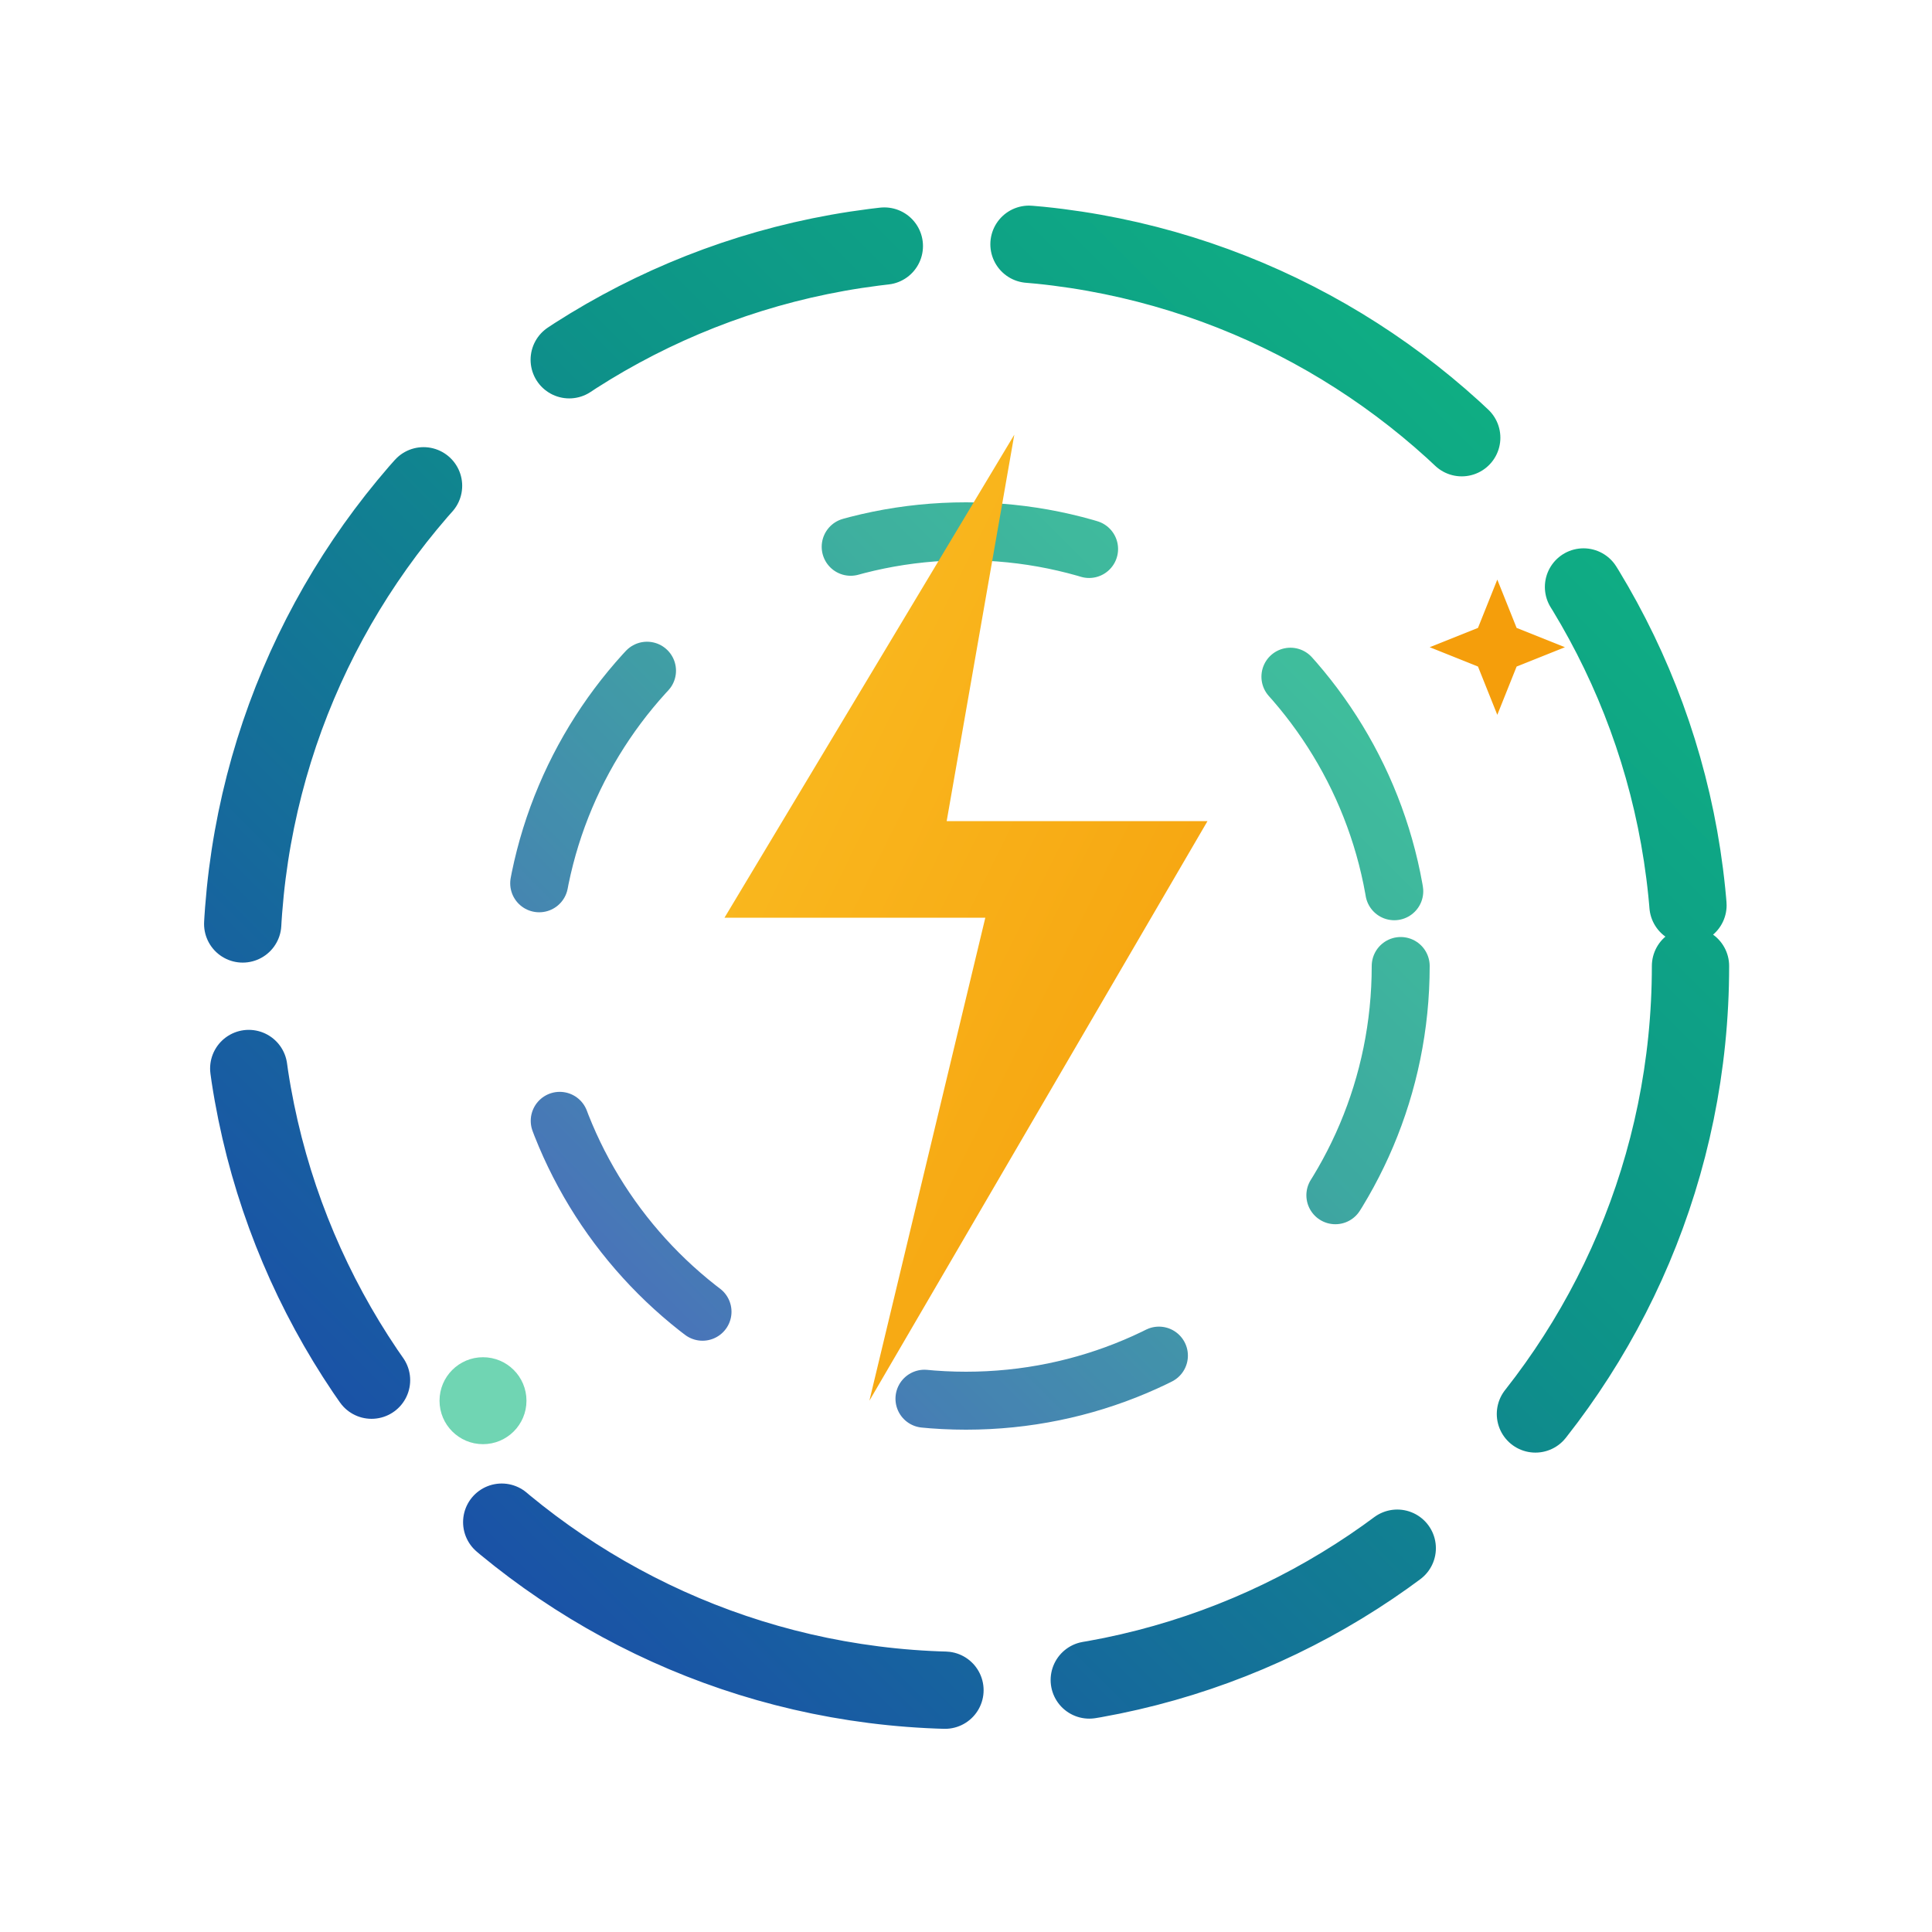
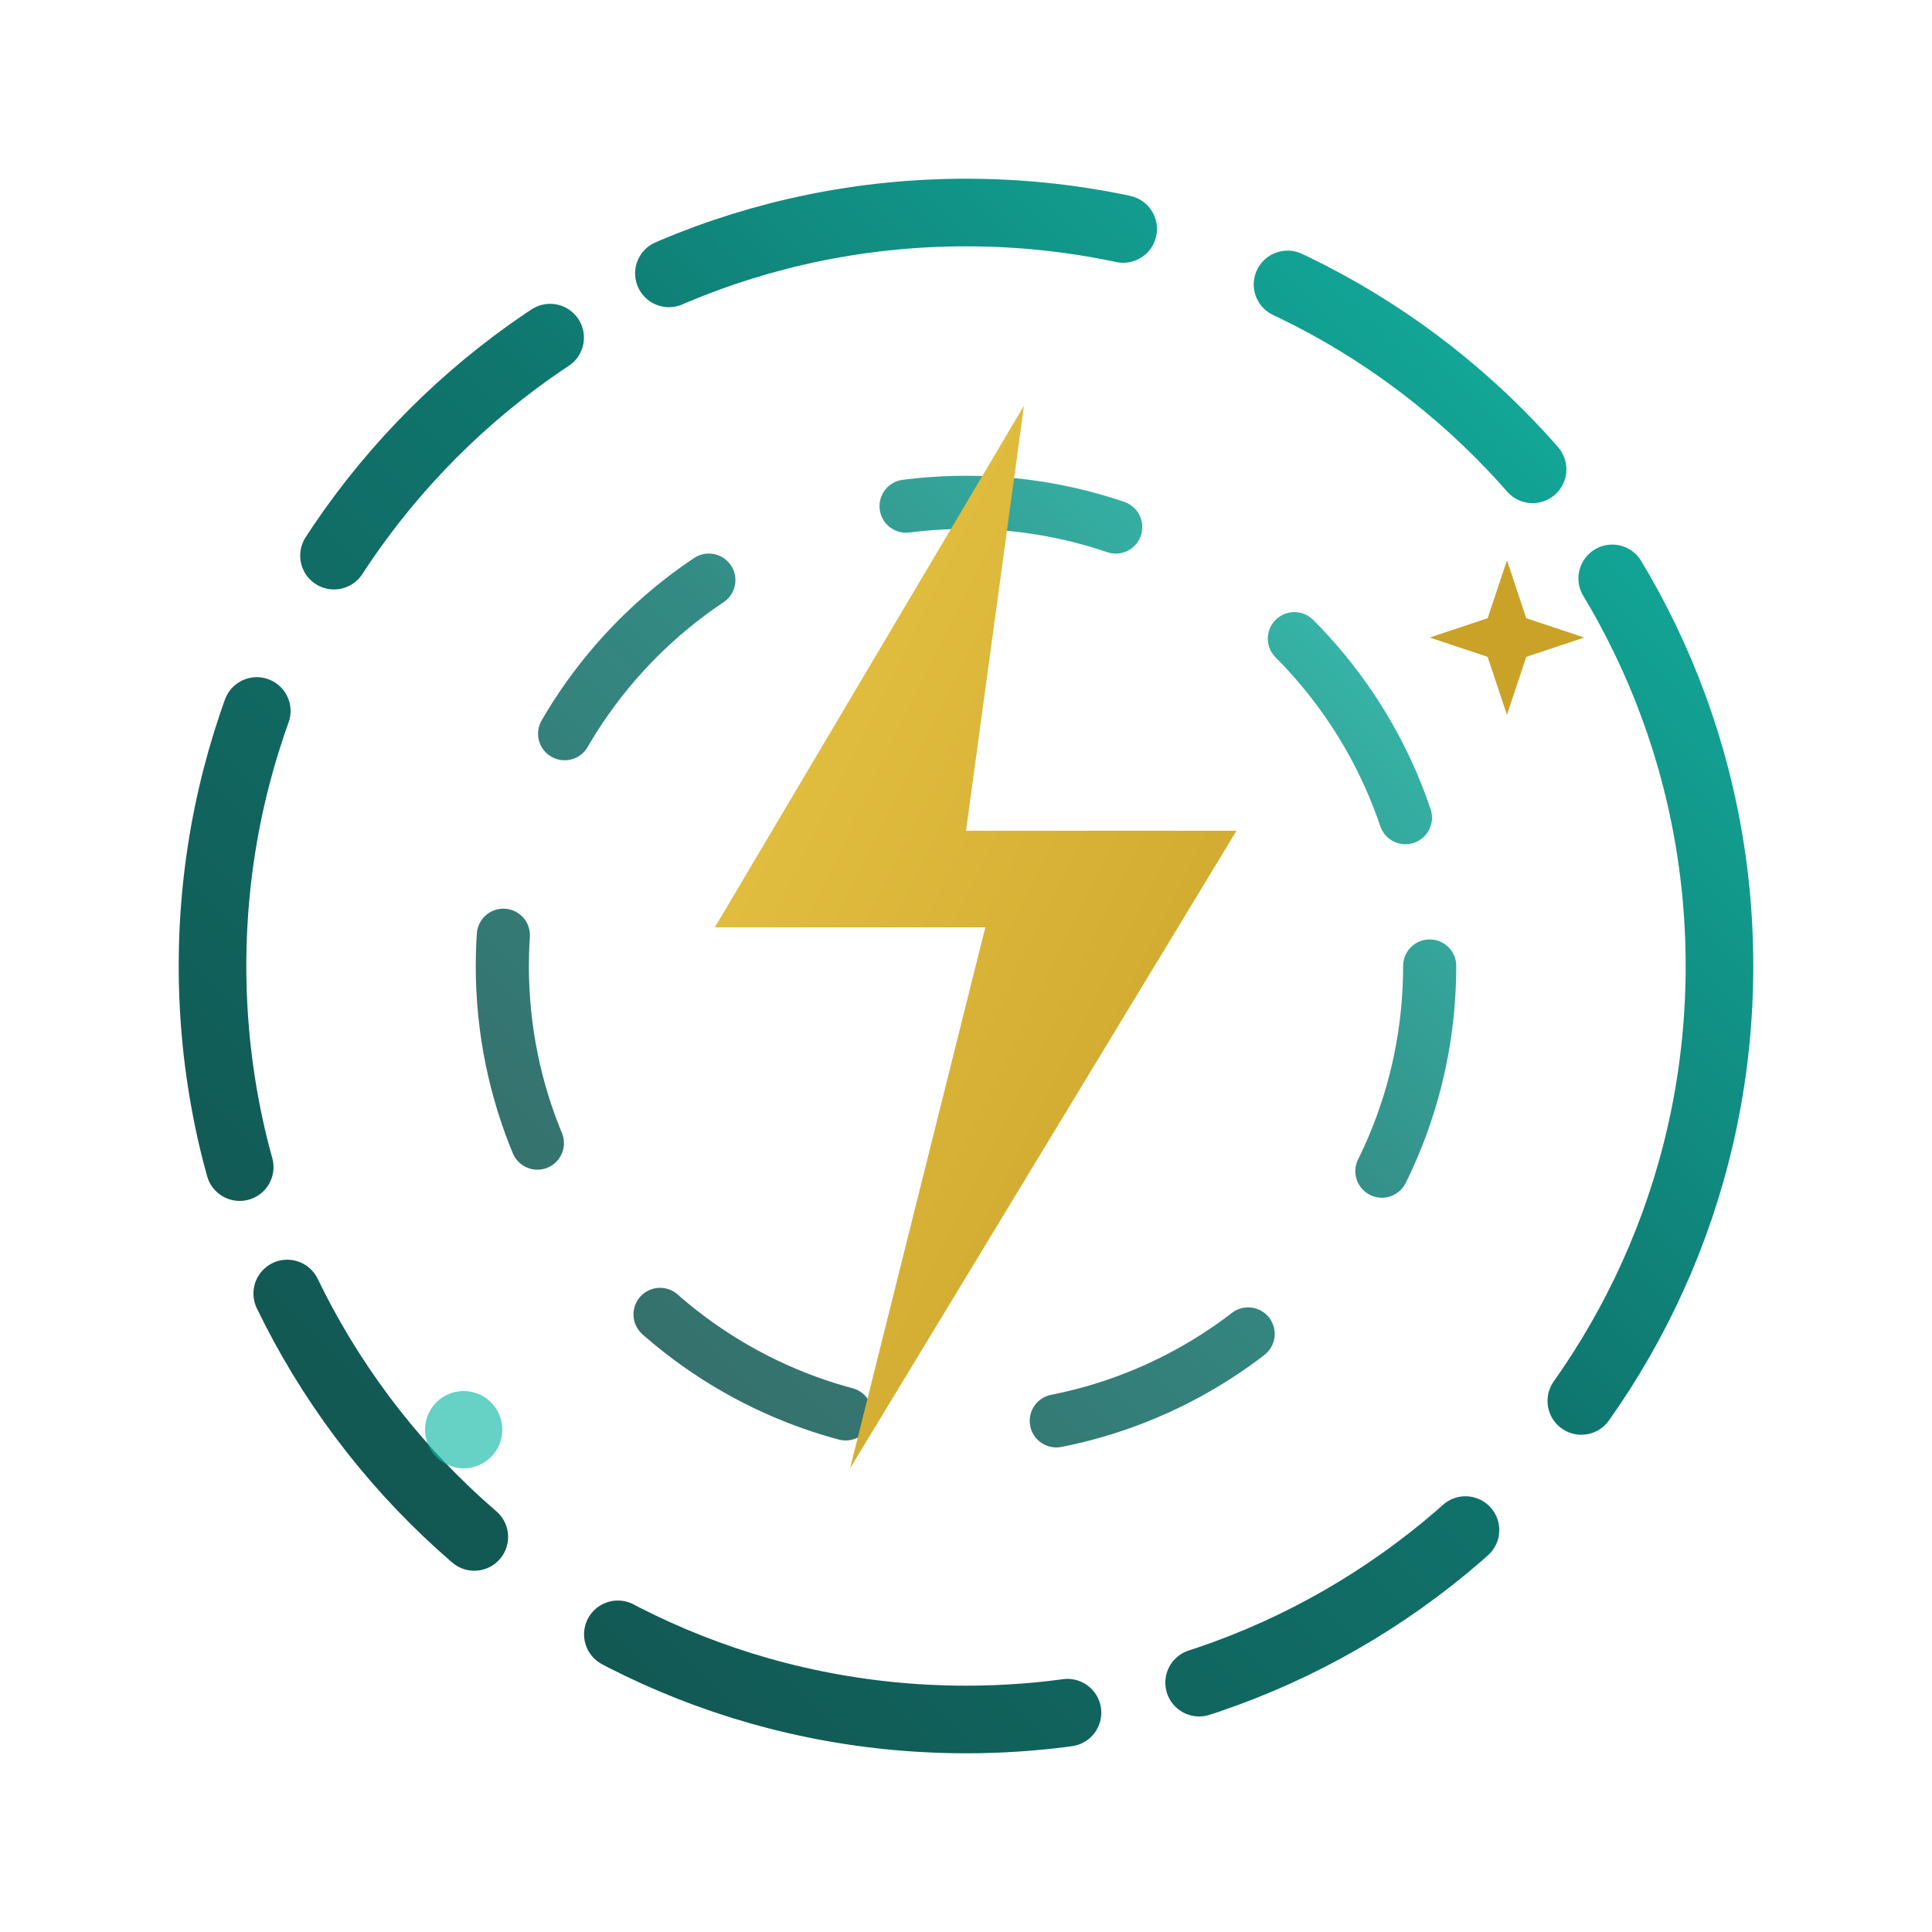
- <svg xmlns="http://www.w3.org/2000/svg" viewBox="0 0 200 200" width="200" height="200">
+ <svg xmlns="http://www.w3.org/2000/svg" viewBox="0 0 200 200" width="200" height="200" role="img" aria-label="心象测">
  <defs>
-     <linearGradient id="psTeal" x1="0%" y1="100%" x2="100%" y2="0%">
-       <stop offset="0%" stop-color="#1E40AF" />
-       <stop offset="60%" stop-color="#0D9488" />
-       <stop offset="100%" stop-color="#10B981" />
+     <linearGradient id="xxTeal" x1="0%" y1="100%" x2="100%" y2="0%">
+       <stop offset="0%" stop-color="#134e4a" />
+       <stop offset="55%" stop-color="#0f766e" />
+       <stop offset="100%" stop-color="#14b8a6" />
    </linearGradient>
-     <linearGradient id="psGold" x1="0%" y1="0%" x2="100%" y2="100%">
-       <stop offset="0%" stop-color="#FBBF24" />
-       <stop offset="100%" stop-color="#F59E0B" />
+     <linearGradient id="xxGold" x1="0%" y1="0%" x2="100%" y2="100%">
+       <stop offset="0%" stop-color="#e8c547" />
+       <stop offset="100%" stop-color="#c9a227" />
    </linearGradient>
  </defs>
-   <g>
-     <circle cx="100" cy="100" r="75" fill="none" stroke="url(#psTeal)" stroke-width="8" stroke-linecap="round" stroke-dasharray="50,20,35,15" />
-     <circle cx="100" cy="100" r="45" fill="none" stroke="url(#psTeal)" stroke-width="6" stroke-linecap="round" stroke-dasharray="25,25" opacity="0.8" />
-     <path d="M 105,45 L 75,95 L 102,95 L 90,145 L 125,85 L 98,85 Z" fill="url(#psGold)" />
-     <path d="M 155,60 L 157,65 L 162,67 L 157,69 L 155,74 L 153,69 L 148,67 L 153,65 Z" fill="#F59E0B" />
-     <circle cx="50" cy="145" r="4.5" fill="#10B981" opacity="0.6" />
-   </g>
+   <circle cx="100" cy="100" r="78" fill="none" stroke="url(#xxTeal)" stroke-width="7" stroke-linecap="round" stroke-dasharray="48 18 32 14" />
+   <circle cx="100" cy="100" r="48" fill="none" stroke="url(#xxTeal)" stroke-width="5.5" stroke-linecap="round" stroke-dasharray="22 22" opacity="0.85" />
+   <path d="M106,42 L74,96 L102,96 L88,152 L128,86 L100,86 Z" fill="url(#xxGold)" />
+   <path d="M156,58 L158,64 L164,66 L158,68 L156,74 L154,68 L148,66 L154,64 Z" fill="#c9a227" />
+   <circle cx="48" cy="148" r="4" fill="#14b8a6" opacity="0.65" />
</svg>
